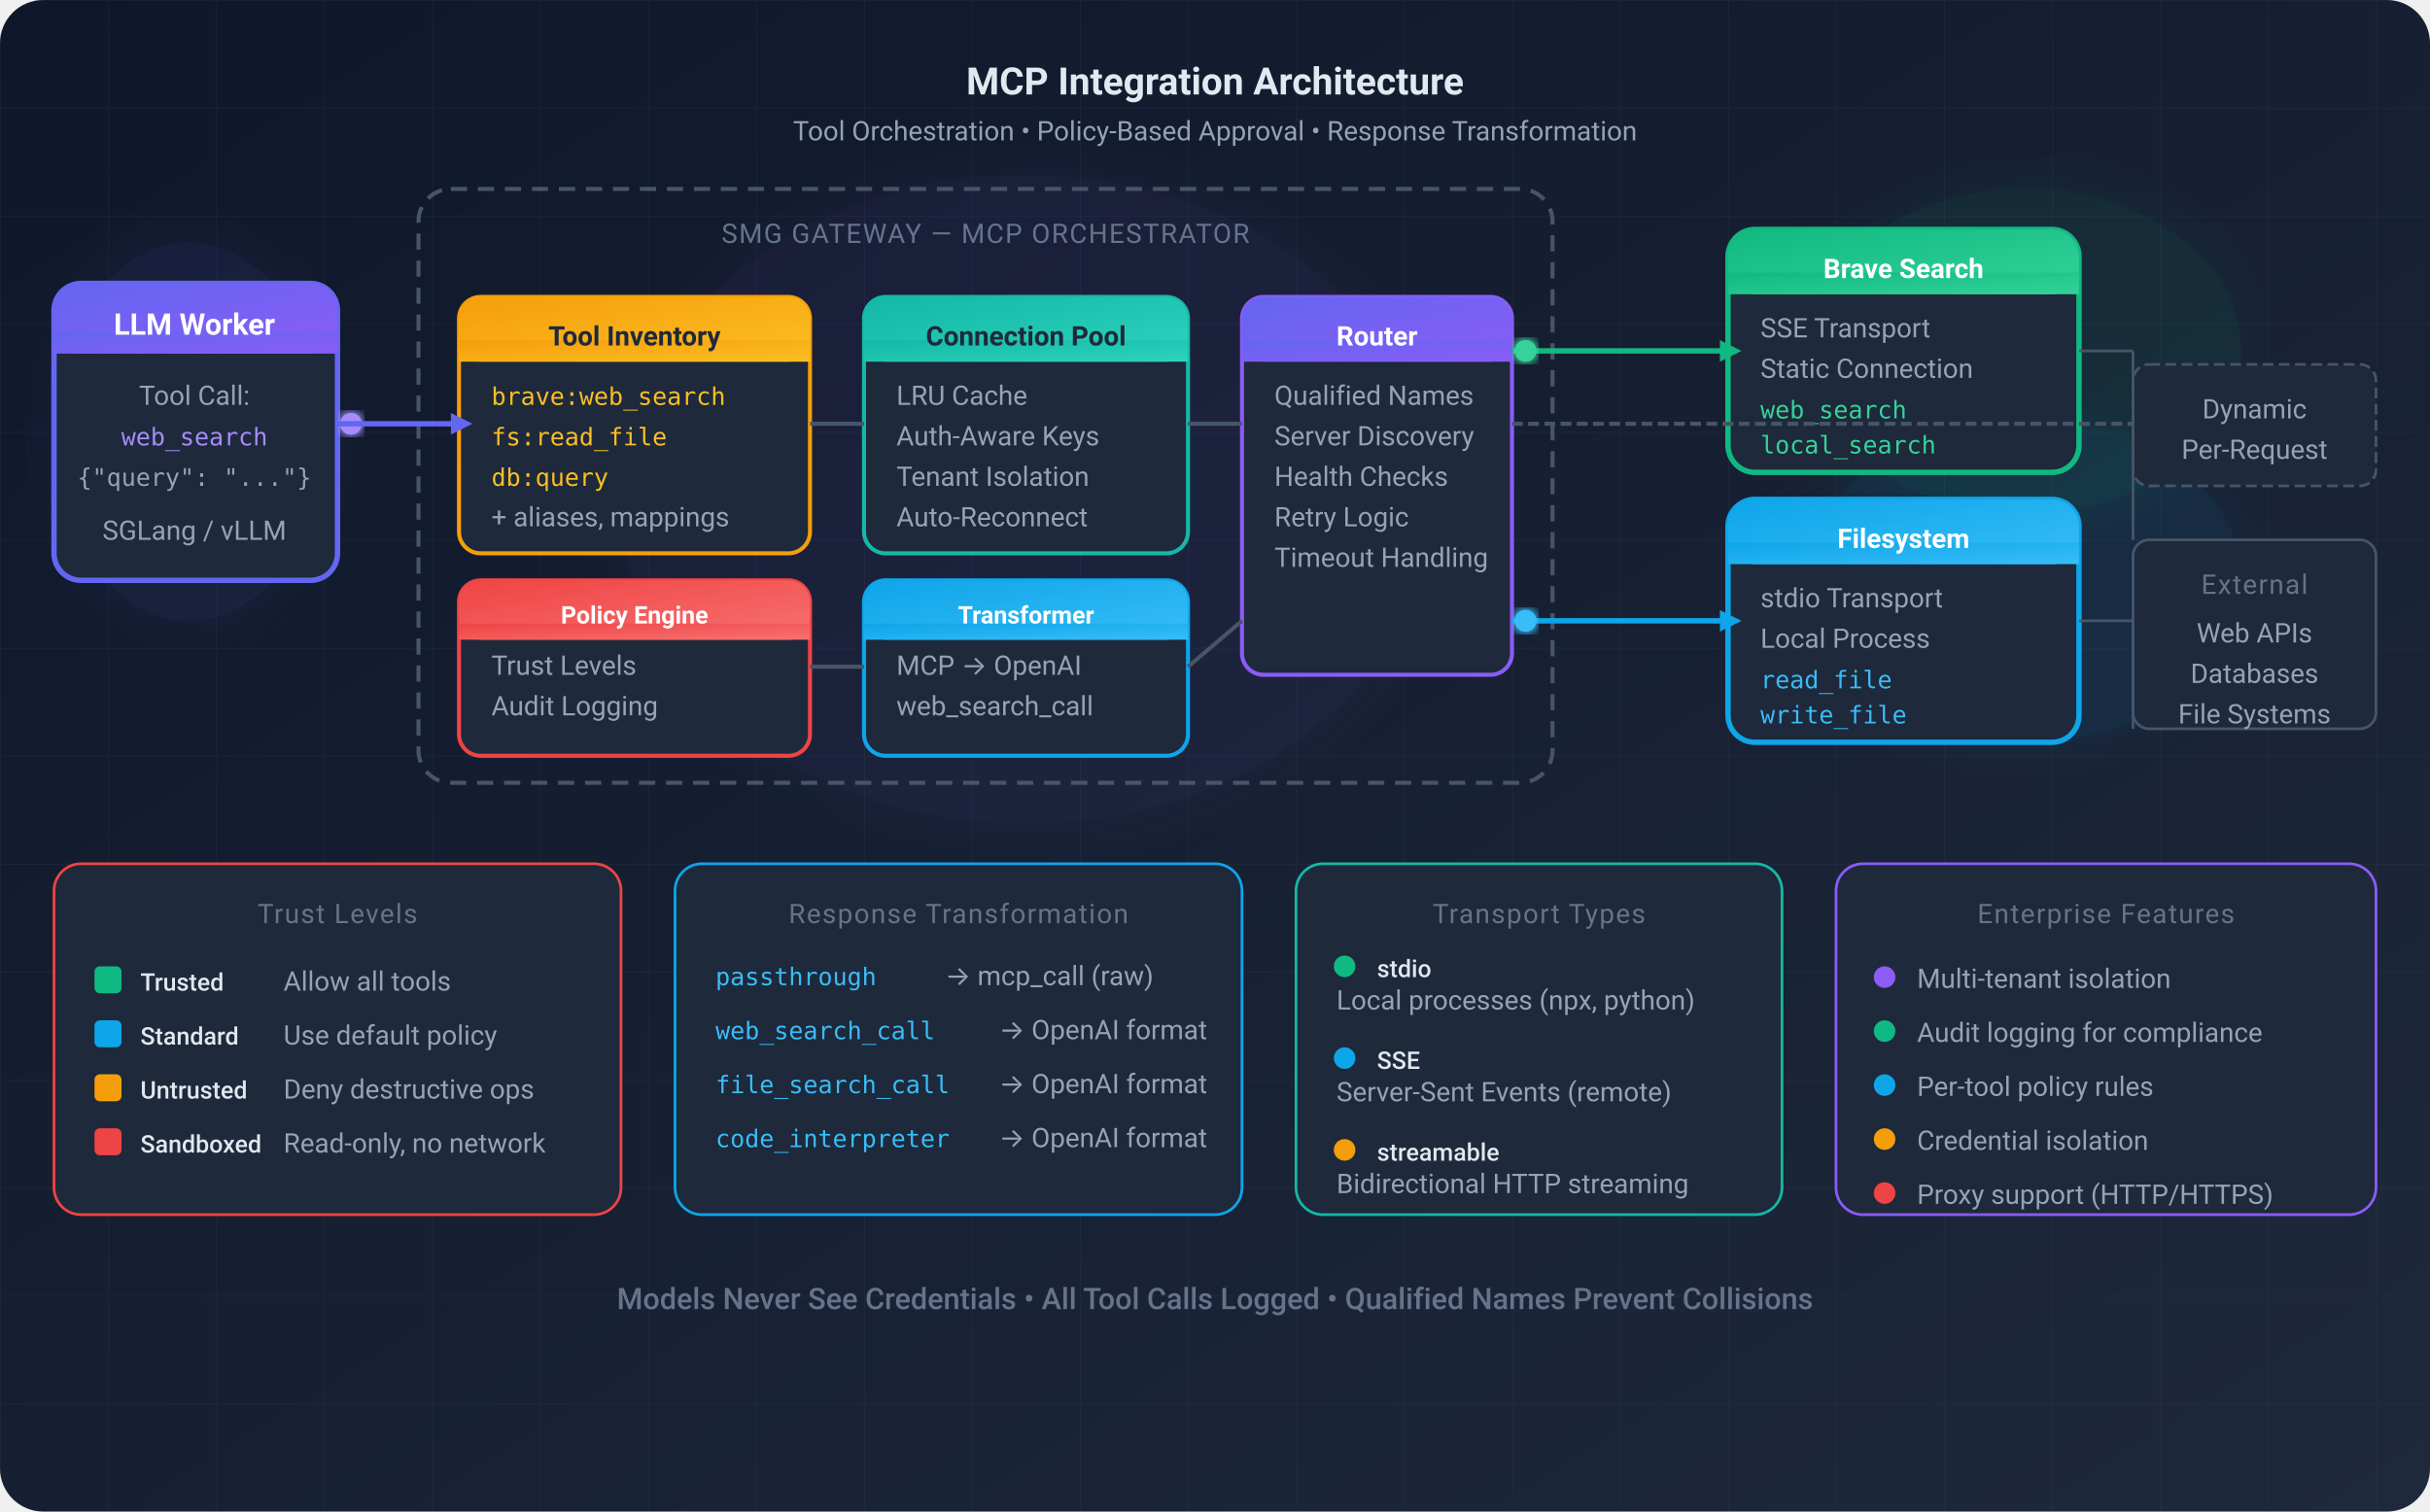
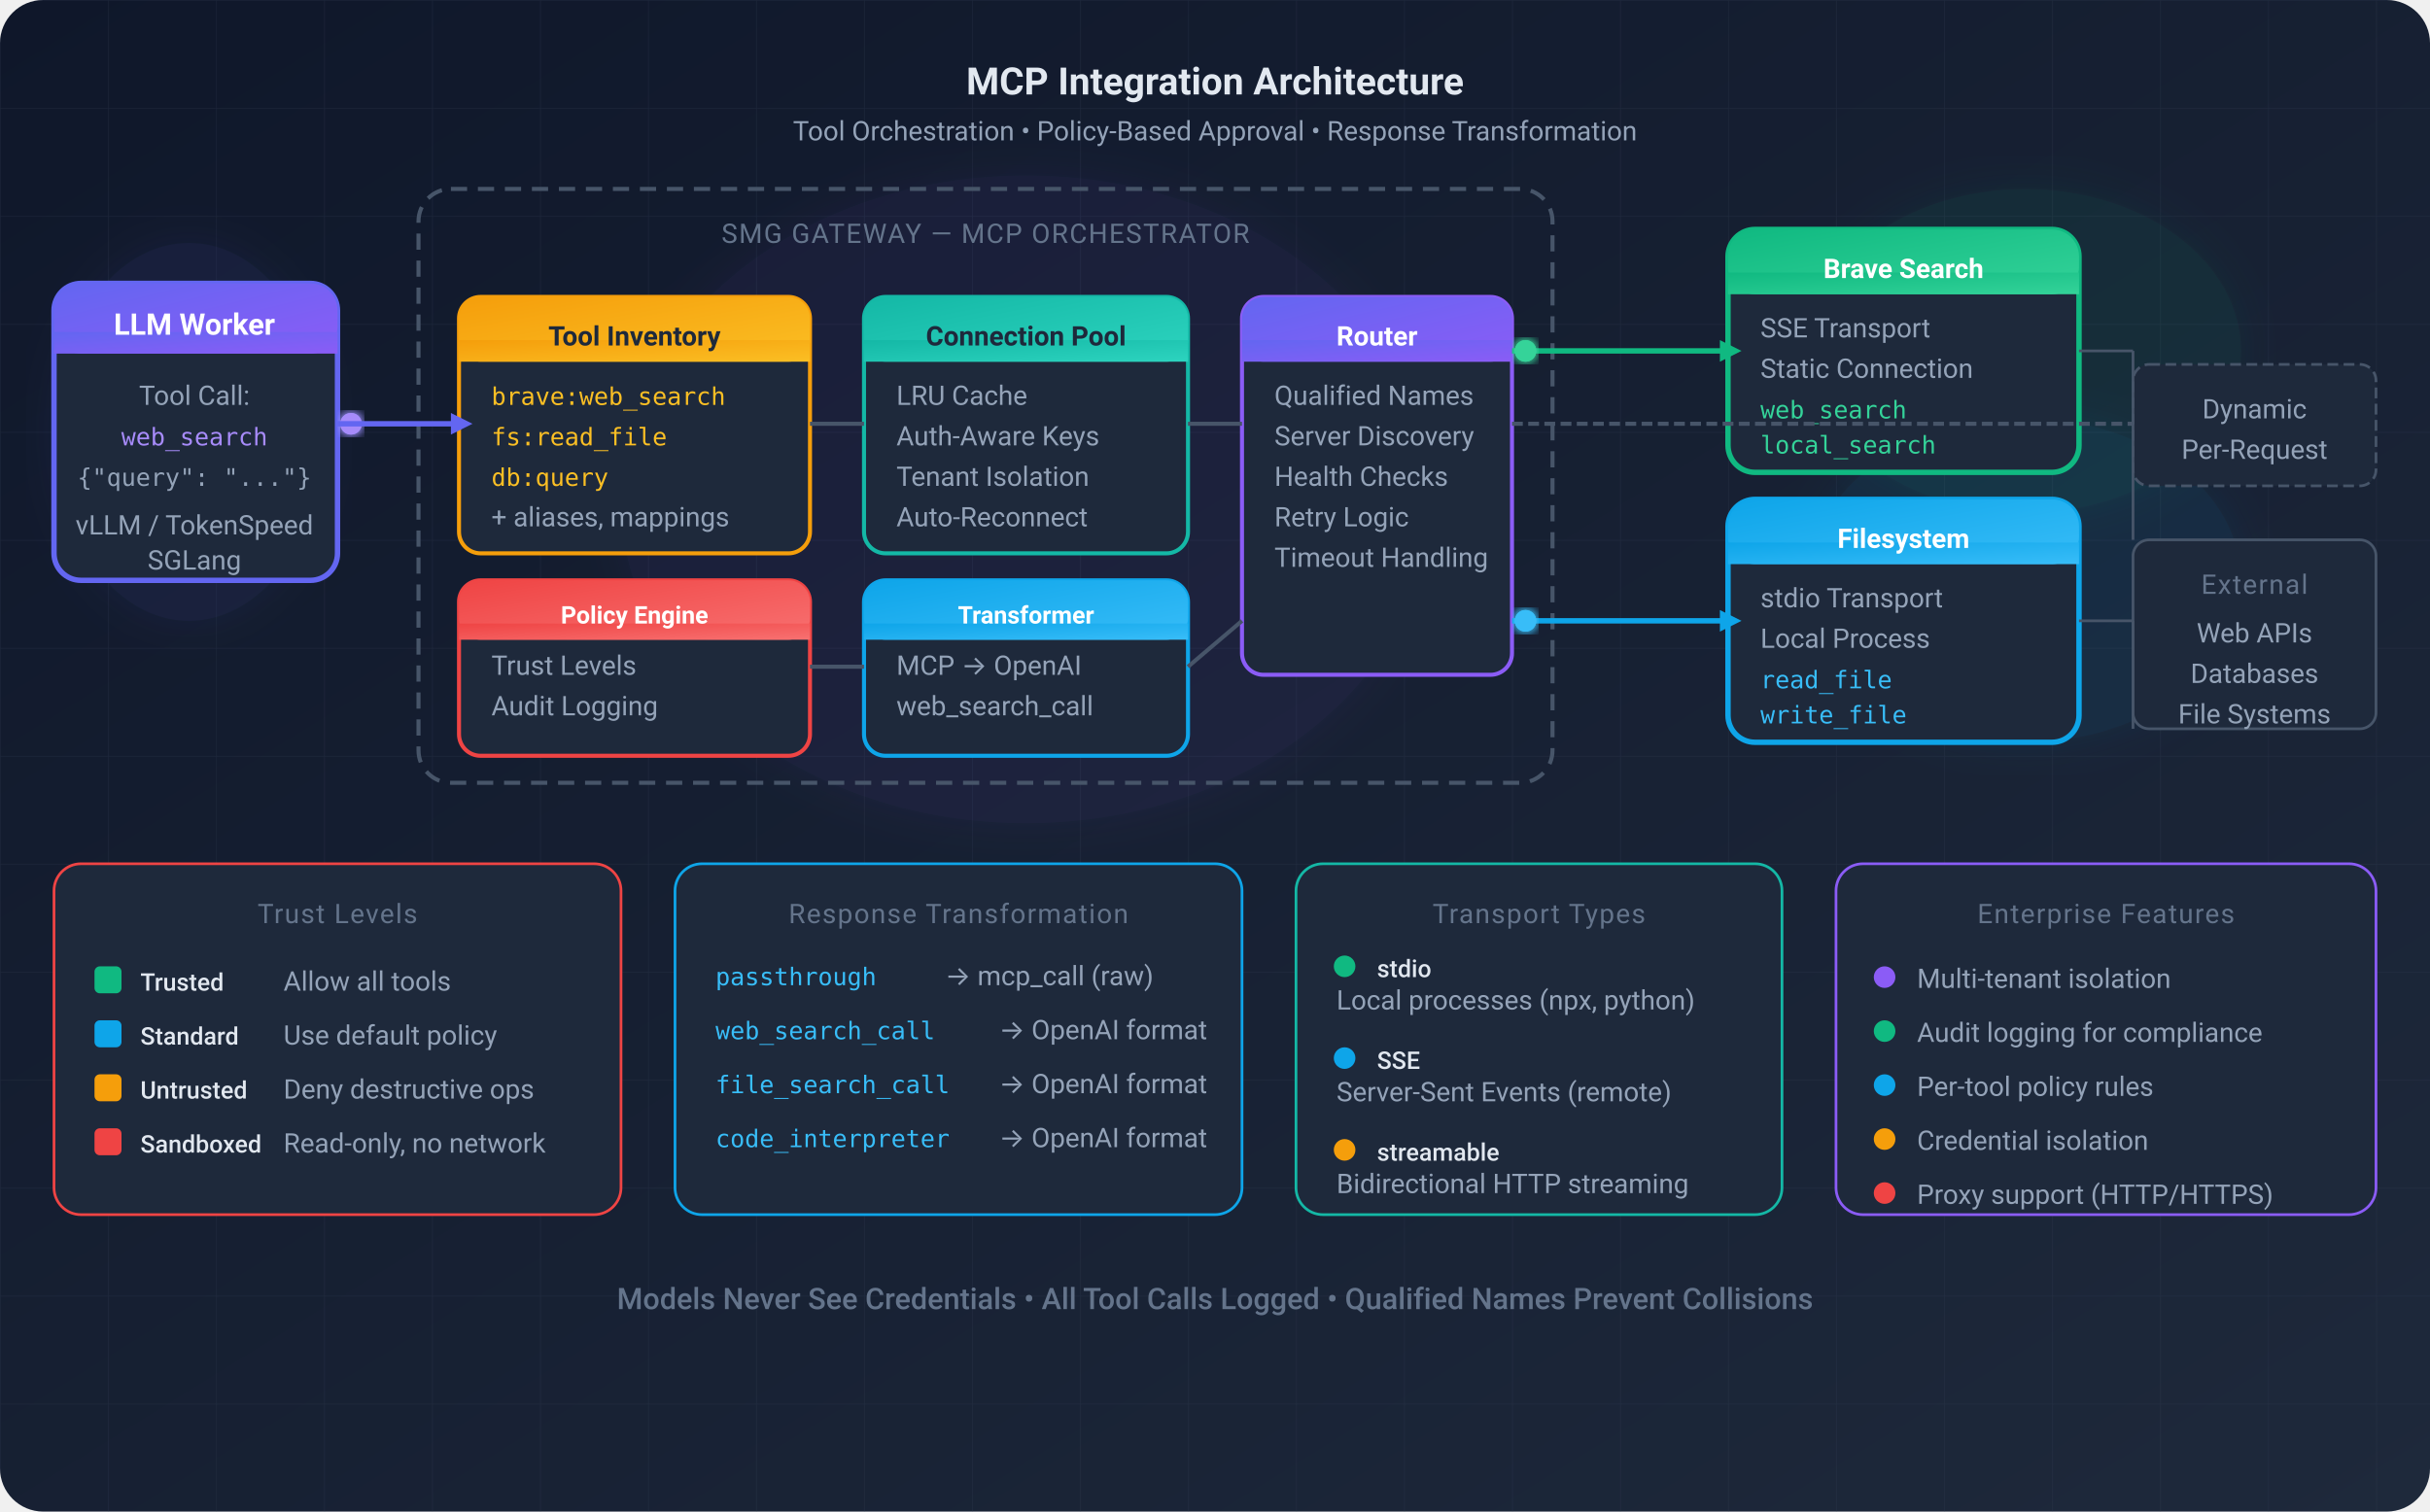
<svg xmlns="http://www.w3.org/2000/svg" viewBox="0 0 900 560">
  <defs>
    <linearGradient id="mcp-primaryGrad" x1="0%" y1="0%" x2="100%" y2="100%">
      <stop offset="0%" style="stop-color:#6366f1" />
      <stop offset="100%" style="stop-color:#8b5cf6" />
    </linearGradient>
    <linearGradient id="mcp-greenGrad" x1="0%" y1="0%" x2="100%" y2="100%">
      <stop offset="0%" style="stop-color:#10b981" />
      <stop offset="100%" style="stop-color:#34d399" />
    </linearGradient>
    <linearGradient id="mcp-blueGrad" x1="0%" y1="0%" x2="100%" y2="100%">
      <stop offset="0%" style="stop-color:#0ea5e9" />
      <stop offset="100%" style="stop-color:#38bdf8" />
    </linearGradient>
    <linearGradient id="mcp-amberGrad" x1="0%" y1="0%" x2="100%" y2="100%">
      <stop offset="0%" style="stop-color:#f59e0b" />
      <stop offset="100%" style="stop-color:#fbbf24" />
    </linearGradient>
    <linearGradient id="mcp-redGrad" x1="0%" y1="0%" x2="100%" y2="100%">
      <stop offset="0%" style="stop-color:#ef4444" />
      <stop offset="100%" style="stop-color:#f87171" />
    </linearGradient>
    <linearGradient id="mcp-tealGrad" x1="0%" y1="0%" x2="100%" y2="100%">
      <stop offset="0%" style="stop-color:#14b8a6" />
      <stop offset="100%" style="stop-color:#2dd4bf" />
    </linearGradient>
    <linearGradient id="mcp-bgGrad" x1="0%" y1="0%" x2="100%" y2="100%">
      <stop offset="0%" style="stop-color:#0f172a" />
      <stop offset="100%" style="stop-color:#1e293b" />
    </linearGradient>
    <filter id="mcp-glow">
      <feGaussianBlur stdDeviation="2" result="coloredBlur" />
      <feMerge>
        <feMergeNode in="coloredBlur" />
        <feMergeNode in="SourceGraphic" />
      </feMerge>
    </filter>
    <filter id="mcp-softGlow">
      <feGaussianBlur stdDeviation="8" result="blur" />
      <feMerge>
        <feMergeNode in="blur" />
        <feMergeNode in="SourceGraphic" />
      </feMerge>
    </filter>
    <pattern id="mcp-grid" width="40" height="40" patternUnits="userSpaceOnUse">
      <path d="M 40 0 L 0 0 0 40" fill="none" stroke="#334155" stroke-width="0.5" opacity="0.3" />
    </pattern>
    <clipPath id="mcp-clipFlow1">
      <rect x="125" y="145" width="45" height="25" />
    </clipPath>
    <clipPath id="mcp-clipFlow2">
      <rect x="560" y="118" width="80" height="25" />
    </clipPath>
    <clipPath id="mcp-clipFlow3">
      <rect x="560" y="218" width="80" height="25" />
    </clipPath>
  </defs>
  <style>
    .mcp-label { font-family: -apple-system, BlinkMacSystemFont, 'Segoe UI', Roboto, sans-serif; font-weight: 600; }
    .mcp-sublabel { font-family: -apple-system, BlinkMacSystemFont, 'Segoe UI', Roboto, sans-serif; font-weight: 500; }
    .mcp-feature { font-family: -apple-system, BlinkMacSystemFont, 'Segoe UI', Roboto, sans-serif; font-size: 10px; fill: #94a3b8; }
    .mcp-layer-label { font-family: -apple-system, BlinkMacSystemFont, 'Segoe UI', Roboto, sans-serif; font-size: 10px; fill: #64748b; text-transform: uppercase; letter-spacing: 0.5px; }
    .mcp-code { font-family: 'JetBrains Mono', 'Fira Code', monospace; font-size: 9px; }

    @keyframes mcp-pulse { 0%, 100% { opacity: 1; } 50% { opacity: 0.6; } }
    @keyframes mcp-flow { 0% { transform: translateX(0); opacity: 0; } 10% { opacity: 1; } 90% { opacity: 1; } 100% { transform: translateX(35px); opacity: 0; } }

    .mcp-packet1 { animation: mcp-flow 0.7s linear infinite; }
    .mcp-packet2 { animation: mcp-flow 0.7s linear infinite 0.23s; }
    .mcp-packet3 { animation: mcp-flow 0.7s linear infinite 0.46s; }
    .mcp-pulse { animation: mcp-pulse 2s ease-in-out infinite; }
  </style>
  <rect width="900" height="560" rx="16" fill="url(#mcp-bgGrad)" />
  <rect width="900" height="560" fill="url(#mcp-grid)" rx="16" />
  <ellipse cx="70" cy="160" rx="50" ry="70" fill="#6366f1" opacity="0.08" filter="url(#mcp-softGlow)" />
  <ellipse cx="380" cy="185" rx="150" ry="120" fill="#8b5cf6" opacity="0.06" filter="url(#mcp-softGlow)" />
  <ellipse cx="750" cy="130" rx="80" ry="60" fill="#10b981" opacity="0.08" filter="url(#mcp-softGlow)" />
  <ellipse cx="750" cy="215" rx="80" ry="60" fill="#0ea5e9" opacity="0.08" filter="url(#mcp-softGlow)" />
  <text x="450" y="35" text-anchor="middle" class="mcp-label" font-size="14" fill="#e2e8f0">MCP Integration Architecture</text>
  <text x="450" y="52" text-anchor="middle" class="mcp-feature" fill="#64748b">Tool Orchestration • Policy-Based Approval • Response Transformation</text>
  <g class="mcp-pulse">
    <rect x="20" y="105" width="105" height="110" rx="10" fill="#1e293b" stroke="#6366f1" stroke-width="2" />
    <rect x="20" y="105" width="105" height="26" rx="10" fill="url(#mcp-primaryGrad)" />
    <rect x="20" y="123" width="105" height="8" fill="url(#mcp-primaryGrad)" />
    <text x="72" y="124" text-anchor="middle" class="mcp-label" font-size="11" fill="white">LLM Worker</text>
    <text x="72" y="150" text-anchor="middle" class="mcp-feature">Tool Call:</text>
    <text x="72" y="165" text-anchor="middle" class="mcp-code" fill="#a78bfa">web_search</text>
    <text x="72" y="180" text-anchor="middle" class="mcp-code" fill="#94a3b8">{"query": "..."}</text>
-     <text x="72" y="200" text-anchor="middle" class="mcp-feature" fill="#64748b">SGLang / vLLM</text>
+     <text x="72" y="198" text-anchor="middle" class="mcp-feature" fill="#64748b">vLLM / TokenSpeed</text>
+     <text x="72" y="211" text-anchor="middle" class="mcp-feature" fill="#64748b">SGLang</text>
  </g>
  <rect x="155" y="70" width="420" height="220" rx="12" fill="none" stroke="#475569" stroke-width="1.5" stroke-dasharray="6,4" />
  <text x="365" y="90" text-anchor="middle" class="mcp-layer-label" fill="#64748b">SMG GATEWAY — MCP ORCHESTRATOR</text>
  <rect x="170" y="110" width="130" height="95" rx="8" fill="#1e293b" stroke="#f59e0b" stroke-width="1.5" />
  <rect x="170" y="110" width="130" height="24" rx="8" fill="url(#mcp-amberGrad)" />
  <rect x="170" y="126" width="130" height="8" fill="url(#mcp-amberGrad)" />
  <text x="235" y="128" text-anchor="middle" class="mcp-label" font-size="10" fill="#1e293b">Tool Inventory</text>
  <text x="182" y="150" class="mcp-code" fill="#fbbf24">brave:web_search</text>
  <text x="182" y="165" class="mcp-code" fill="#fbbf24">fs:read_file</text>
  <text x="182" y="180" class="mcp-code" fill="#fbbf24">db:query</text>
  <text x="182" y="195" class="mcp-feature" fill="#94a3b8">+ aliases, mappings</text>
  <rect x="170" y="215" width="130" height="65" rx="8" fill="#1e293b" stroke="#ef4444" stroke-width="1.5" />
  <rect x="170" y="215" width="130" height="22" rx="8" fill="url(#mcp-redGrad)" />
  <rect x="170" y="231" width="130" height="6" fill="url(#mcp-redGrad)" />
  <text x="235" y="231" text-anchor="middle" class="mcp-label" font-size="9" fill="white">Policy Engine</text>
  <text x="182" y="250" class="mcp-feature" fill="#e2e8f0">Trust Levels</text>
  <text x="182" y="265" class="mcp-feature" fill="#94a3b8">Audit Logging</text>
  <rect x="320" y="110" width="120" height="95" rx="8" fill="#1e293b" stroke="#14b8a6" stroke-width="1.5" />
  <rect x="320" y="110" width="120" height="24" rx="8" fill="url(#mcp-tealGrad)" />
  <rect x="320" y="126" width="120" height="8" fill="url(#mcp-tealGrad)" />
  <text x="380" y="128" text-anchor="middle" class="mcp-label" font-size="10" fill="#1e293b">Connection Pool</text>
  <text x="332" y="150" class="mcp-feature" fill="#e2e8f0">LRU Cache</text>
  <text x="332" y="165" class="mcp-feature" fill="#e2e8f0">Auth-Aware Keys</text>
  <text x="332" y="180" class="mcp-feature" fill="#e2e8f0">Tenant Isolation</text>
  <text x="332" y="195" class="mcp-feature" fill="#94a3b8">Auto-Reconnect</text>
  <rect x="320" y="215" width="120" height="65" rx="8" fill="#1e293b" stroke="#0ea5e9" stroke-width="1.5" />
  <rect x="320" y="215" width="120" height="22" rx="8" fill="url(#mcp-blueGrad)" />
  <rect x="320" y="231" width="120" height="6" fill="url(#mcp-blueGrad)" />
  <text x="380" y="231" text-anchor="middle" class="mcp-label" font-size="9" fill="white">Transformer</text>
  <text x="332" y="250" class="mcp-feature" fill="#e2e8f0">MCP → OpenAI</text>
  <text x="332" y="265" class="mcp-feature" fill="#94a3b8">web_search_call</text>
  <rect x="460" y="110" width="100" height="140" rx="8" fill="#1e293b" stroke="#8b5cf6" stroke-width="1.5" />
  <rect x="460" y="110" width="100" height="24" rx="8" fill="url(#mcp-primaryGrad)" />
  <rect x="460" y="126" width="100" height="8" fill="url(#mcp-primaryGrad)" />
  <text x="510" y="128" text-anchor="middle" class="mcp-label" font-size="10" fill="white">Router</text>
  <text x="472" y="150" class="mcp-feature" fill="#e2e8f0">Qualified Names</text>
  <text x="472" y="165" class="mcp-feature" fill="#e2e8f0">Server Discovery</text>
  <text x="472" y="180" class="mcp-feature" fill="#e2e8f0">Health Checks</text>
  <text x="472" y="195" class="mcp-feature" fill="#94a3b8">Retry Logic</text>
  <text x="472" y="210" class="mcp-feature" fill="#94a3b8">Timeout Handling</text>
  <line x1="300" y1="157" x2="320" y2="157" stroke="#475569" stroke-width="1.5" />
  <line x1="300" y1="247" x2="320" y2="247" stroke="#475569" stroke-width="1.5" />
  <line x1="440" y1="157" x2="460" y2="157" stroke="#475569" stroke-width="1.5" />
  <line x1="440" y1="247" x2="460" y2="230" stroke="#475569" stroke-width="1.5" />
  <rect x="640" y="85" width="130" height="90" rx="10" fill="#1e293b" stroke="#10b981" stroke-width="2" />
  <rect x="640" y="85" width="130" height="24" rx="10" fill="url(#mcp-greenGrad)" />
  <rect x="640" y="101" width="130" height="8" fill="url(#mcp-greenGrad)" />
  <text x="705" y="103" text-anchor="middle" class="mcp-label" font-size="10" fill="white">Brave Search</text>
  <text x="652" y="125" class="mcp-feature" fill="#e2e8f0">SSE Transport</text>
  <text x="652" y="140" class="mcp-feature" fill="#e2e8f0">Static Connection</text>
  <text x="652" y="155" class="mcp-code" fill="#34d399">web_search</text>
  <text x="652" y="168" class="mcp-code" fill="#34d399">local_search</text>
  <rect x="640" y="185" width="130" height="90" rx="10" fill="#1e293b" stroke="#0ea5e9" stroke-width="2" />
  <rect x="640" y="185" width="130" height="24" rx="10" fill="url(#mcp-blueGrad)" />
  <rect x="640" y="201" width="130" height="8" fill="url(#mcp-blueGrad)" />
  <text x="705" y="203" text-anchor="middle" class="mcp-label" font-size="10" fill="white">Filesystem</text>
  <text x="652" y="225" class="mcp-feature" fill="#e2e8f0">stdio Transport</text>
  <text x="652" y="240" class="mcp-feature" fill="#e2e8f0">Local Process</text>
  <text x="652" y="255" class="mcp-code" fill="#38bdf8">read_file</text>
  <text x="652" y="268" class="mcp-code" fill="#38bdf8">write_file</text>
  <rect x="790" y="135" width="90" height="45" rx="6" fill="#1e293b" stroke="#475569" stroke-width="1" stroke-dasharray="4,2" />
  <text x="835" y="155" text-anchor="middle" class="mcp-feature" fill="#94a3b8">Dynamic</text>
  <text x="835" y="170" text-anchor="middle" class="mcp-feature" fill="#64748b">Per-Request</text>
  <line x1="560" y1="130" x2="640" y2="130" stroke="#10b981" stroke-width="2" />
  <polygon points="637,126 645,130 637,134" fill="#10b981" />
  <line x1="560" y1="230" x2="640" y2="230" stroke="#0ea5e9" stroke-width="2" />
  <polygon points="637,226 645,230 637,234" fill="#0ea5e9" />
  <line x1="560" y1="157" x2="590" y2="157" stroke="#475569" stroke-width="1.5" stroke-dasharray="4,2" />
  <line x1="590" y1="157" x2="790" y2="157" stroke="#475569" stroke-width="1.5" stroke-dasharray="4,2" />
  <g clip-path="url(#mcp-clipFlow1)">
    <circle cx="130" cy="157" r="4" fill="#818cf8" class="mcp-packet1" filter="url(#mcp-glow)" />
    <circle cx="130" cy="157" r="4" fill="#a78bfa" class="mcp-packet2" filter="url(#mcp-glow)" />
  </g>
  <g clip-path="url(#mcp-clipFlow2)">
    <circle cx="565" cy="130" r="4" fill="#34d399" class="mcp-packet1" filter="url(#mcp-glow)" />
    <circle cx="565" cy="130" r="4" fill="#34d399" class="mcp-packet2" filter="url(#mcp-glow)" />
  </g>
  <g clip-path="url(#mcp-clipFlow3)">
    <circle cx="565" cy="230" r="4" fill="#38bdf8" class="mcp-packet1" filter="url(#mcp-glow)" />
    <circle cx="565" cy="230" r="4" fill="#38bdf8" class="mcp-packet2" filter="url(#mcp-glow)" />
  </g>
  <line x1="125" y1="157" x2="170" y2="157" stroke="#6366f1" stroke-width="2" />
  <polygon points="167,153 175,157 167,161" fill="#6366f1" />
  <rect x="20" y="320" width="210" height="130" rx="10" fill="#1e293b" stroke="#ef4444" stroke-width="1" />
  <text x="125" y="342" text-anchor="middle" class="mcp-layer-label" fill="#ef4444">Trust Levels</text>
  <rect x="35" y="358" width="10" height="10" rx="2" fill="#10b981" />
  <text x="52" y="367" class="mcp-sublabel" font-size="9" fill="#e2e8f0">Trusted</text>
  <text x="105" y="367" class="mcp-feature" fill="#94a3b8">Allow all tools</text>
  <rect x="35" y="378" width="10" height="10" rx="2" fill="#0ea5e9" />
  <text x="52" y="387" class="mcp-sublabel" font-size="9" fill="#e2e8f0">Standard</text>
  <text x="105" y="387" class="mcp-feature" fill="#94a3b8">Use default policy</text>
  <rect x="35" y="398" width="10" height="10" rx="2" fill="#f59e0b" />
  <text x="52" y="407" class="mcp-sublabel" font-size="9" fill="#e2e8f0">Untrusted</text>
  <text x="105" y="407" class="mcp-feature" fill="#94a3b8">Deny destructive ops</text>
  <rect x="35" y="418" width="10" height="10" rx="2" fill="#ef4444" />
  <text x="52" y="427" class="mcp-sublabel" font-size="9" fill="#e2e8f0">Sandboxed</text>
  <text x="105" y="427" class="mcp-feature" fill="#94a3b8">Read-only, no network</text>
  <rect x="250" y="320" width="210" height="130" rx="10" fill="#1e293b" stroke="#0ea5e9" stroke-width="1" />
  <text x="355" y="342" text-anchor="middle" class="mcp-layer-label" fill="#0ea5e9">Response Transformation</text>
  <text x="265" y="365" class="mcp-code" fill="#38bdf8">passthrough</text>
  <text x="350" y="365" class="mcp-feature" fill="#94a3b8">→ mcp_call (raw)</text>
  <text x="265" y="385" class="mcp-code" fill="#38bdf8">web_search_call</text>
  <text x="370" y="385" class="mcp-feature" fill="#94a3b8">→ OpenAI format</text>
  <text x="265" y="405" class="mcp-code" fill="#38bdf8">file_search_call</text>
  <text x="370" y="405" class="mcp-feature" fill="#94a3b8">→ OpenAI format</text>
  <text x="265" y="425" class="mcp-code" fill="#38bdf8">code_interpreter</text>
  <text x="370" y="425" class="mcp-feature" fill="#94a3b8">→ OpenAI format</text>
  <rect x="480" y="320" width="180" height="130" rx="10" fill="#1e293b" stroke="#14b8a6" stroke-width="1" />
  <text x="570" y="342" text-anchor="middle" class="mcp-layer-label" fill="#14b8a6">Transport Types</text>
  <circle cx="498" cy="358" r="4" fill="#10b981" />
  <text x="510" y="362" class="mcp-sublabel" font-size="9" fill="#e2e8f0">stdio</text>
  <text x="495" y="374" class="mcp-feature" fill="#94a3b8">Local processes (npx, python)</text>
  <circle cx="498" cy="392" r="4" fill="#0ea5e9" />
  <text x="510" y="396" class="mcp-sublabel" font-size="9" fill="#e2e8f0">SSE</text>
  <text x="495" y="408" class="mcp-feature" fill="#94a3b8">Server-Sent Events (remote)</text>
  <circle cx="498" cy="426" r="4" fill="#f59e0b" />
  <text x="510" y="430" class="mcp-sublabel" font-size="9" fill="#e2e8f0">streamable</text>
  <text x="495" y="442" class="mcp-feature" fill="#94a3b8">Bidirectional HTTP streaming</text>
  <rect x="680" y="320" width="200" height="130" rx="10" fill="#1e293b" stroke="#8b5cf6" stroke-width="1" />
  <text x="780" y="342" text-anchor="middle" class="mcp-layer-label" fill="#8b5cf6">Enterprise Features</text>
  <circle cx="698" cy="362" r="4" fill="#8b5cf6" />
  <text x="710" y="366" class="mcp-feature" fill="#e2e8f0">Multi-tenant isolation</text>
  <circle cx="698" cy="382" r="4" fill="#10b981" />
  <text x="710" y="386" class="mcp-feature" fill="#e2e8f0">Audit logging for compliance</text>
  <circle cx="698" cy="402" r="4" fill="#0ea5e9" />
  <text x="710" y="406" class="mcp-feature" fill="#e2e8f0">Per-tool policy rules</text>
  <circle cx="698" cy="422" r="4" fill="#f59e0b" />
  <text x="710" y="426" class="mcp-feature" fill="#e2e8f0">Credential isolation</text>
  <circle cx="698" cy="442" r="4" fill="#ef4444" />
  <text x="710" y="446" class="mcp-feature" fill="#e2e8f0">Proxy support (HTTP/HTTPS)</text>
  <text x="450" y="485" text-anchor="middle" class="mcp-sublabel" font-size="11" fill="#64748b">Models Never See Credentials  •  All Tool Calls Logged  •  Qualified Names Prevent Collisions</text>
  <rect x="790" y="200" width="90" height="70" rx="6" fill="#1e293b" stroke="#475569" stroke-width="1" />
  <text x="835" y="220" text-anchor="middle" class="mcp-layer-label" fill="#64748b">External</text>
  <text x="835" y="238" text-anchor="middle" class="mcp-feature" fill="#94a3b8">Web APIs</text>
  <text x="835" y="253" text-anchor="middle" class="mcp-feature" fill="#94a3b8">Databases</text>
  <text x="835" y="268" text-anchor="middle" class="mcp-feature" fill="#94a3b8">File Systems</text>
  <line x1="770" y1="130" x2="790" y2="130" stroke="#475569" stroke-width="1" />
  <line x1="790" y1="130" x2="790" y2="200" stroke="#475569" stroke-width="1" />
  <line x1="770" y1="230" x2="790" y2="230" stroke="#475569" stroke-width="1" />
  <line x1="790" y1="230" x2="790" y2="270" stroke="#475569" stroke-width="1" />
</svg>
